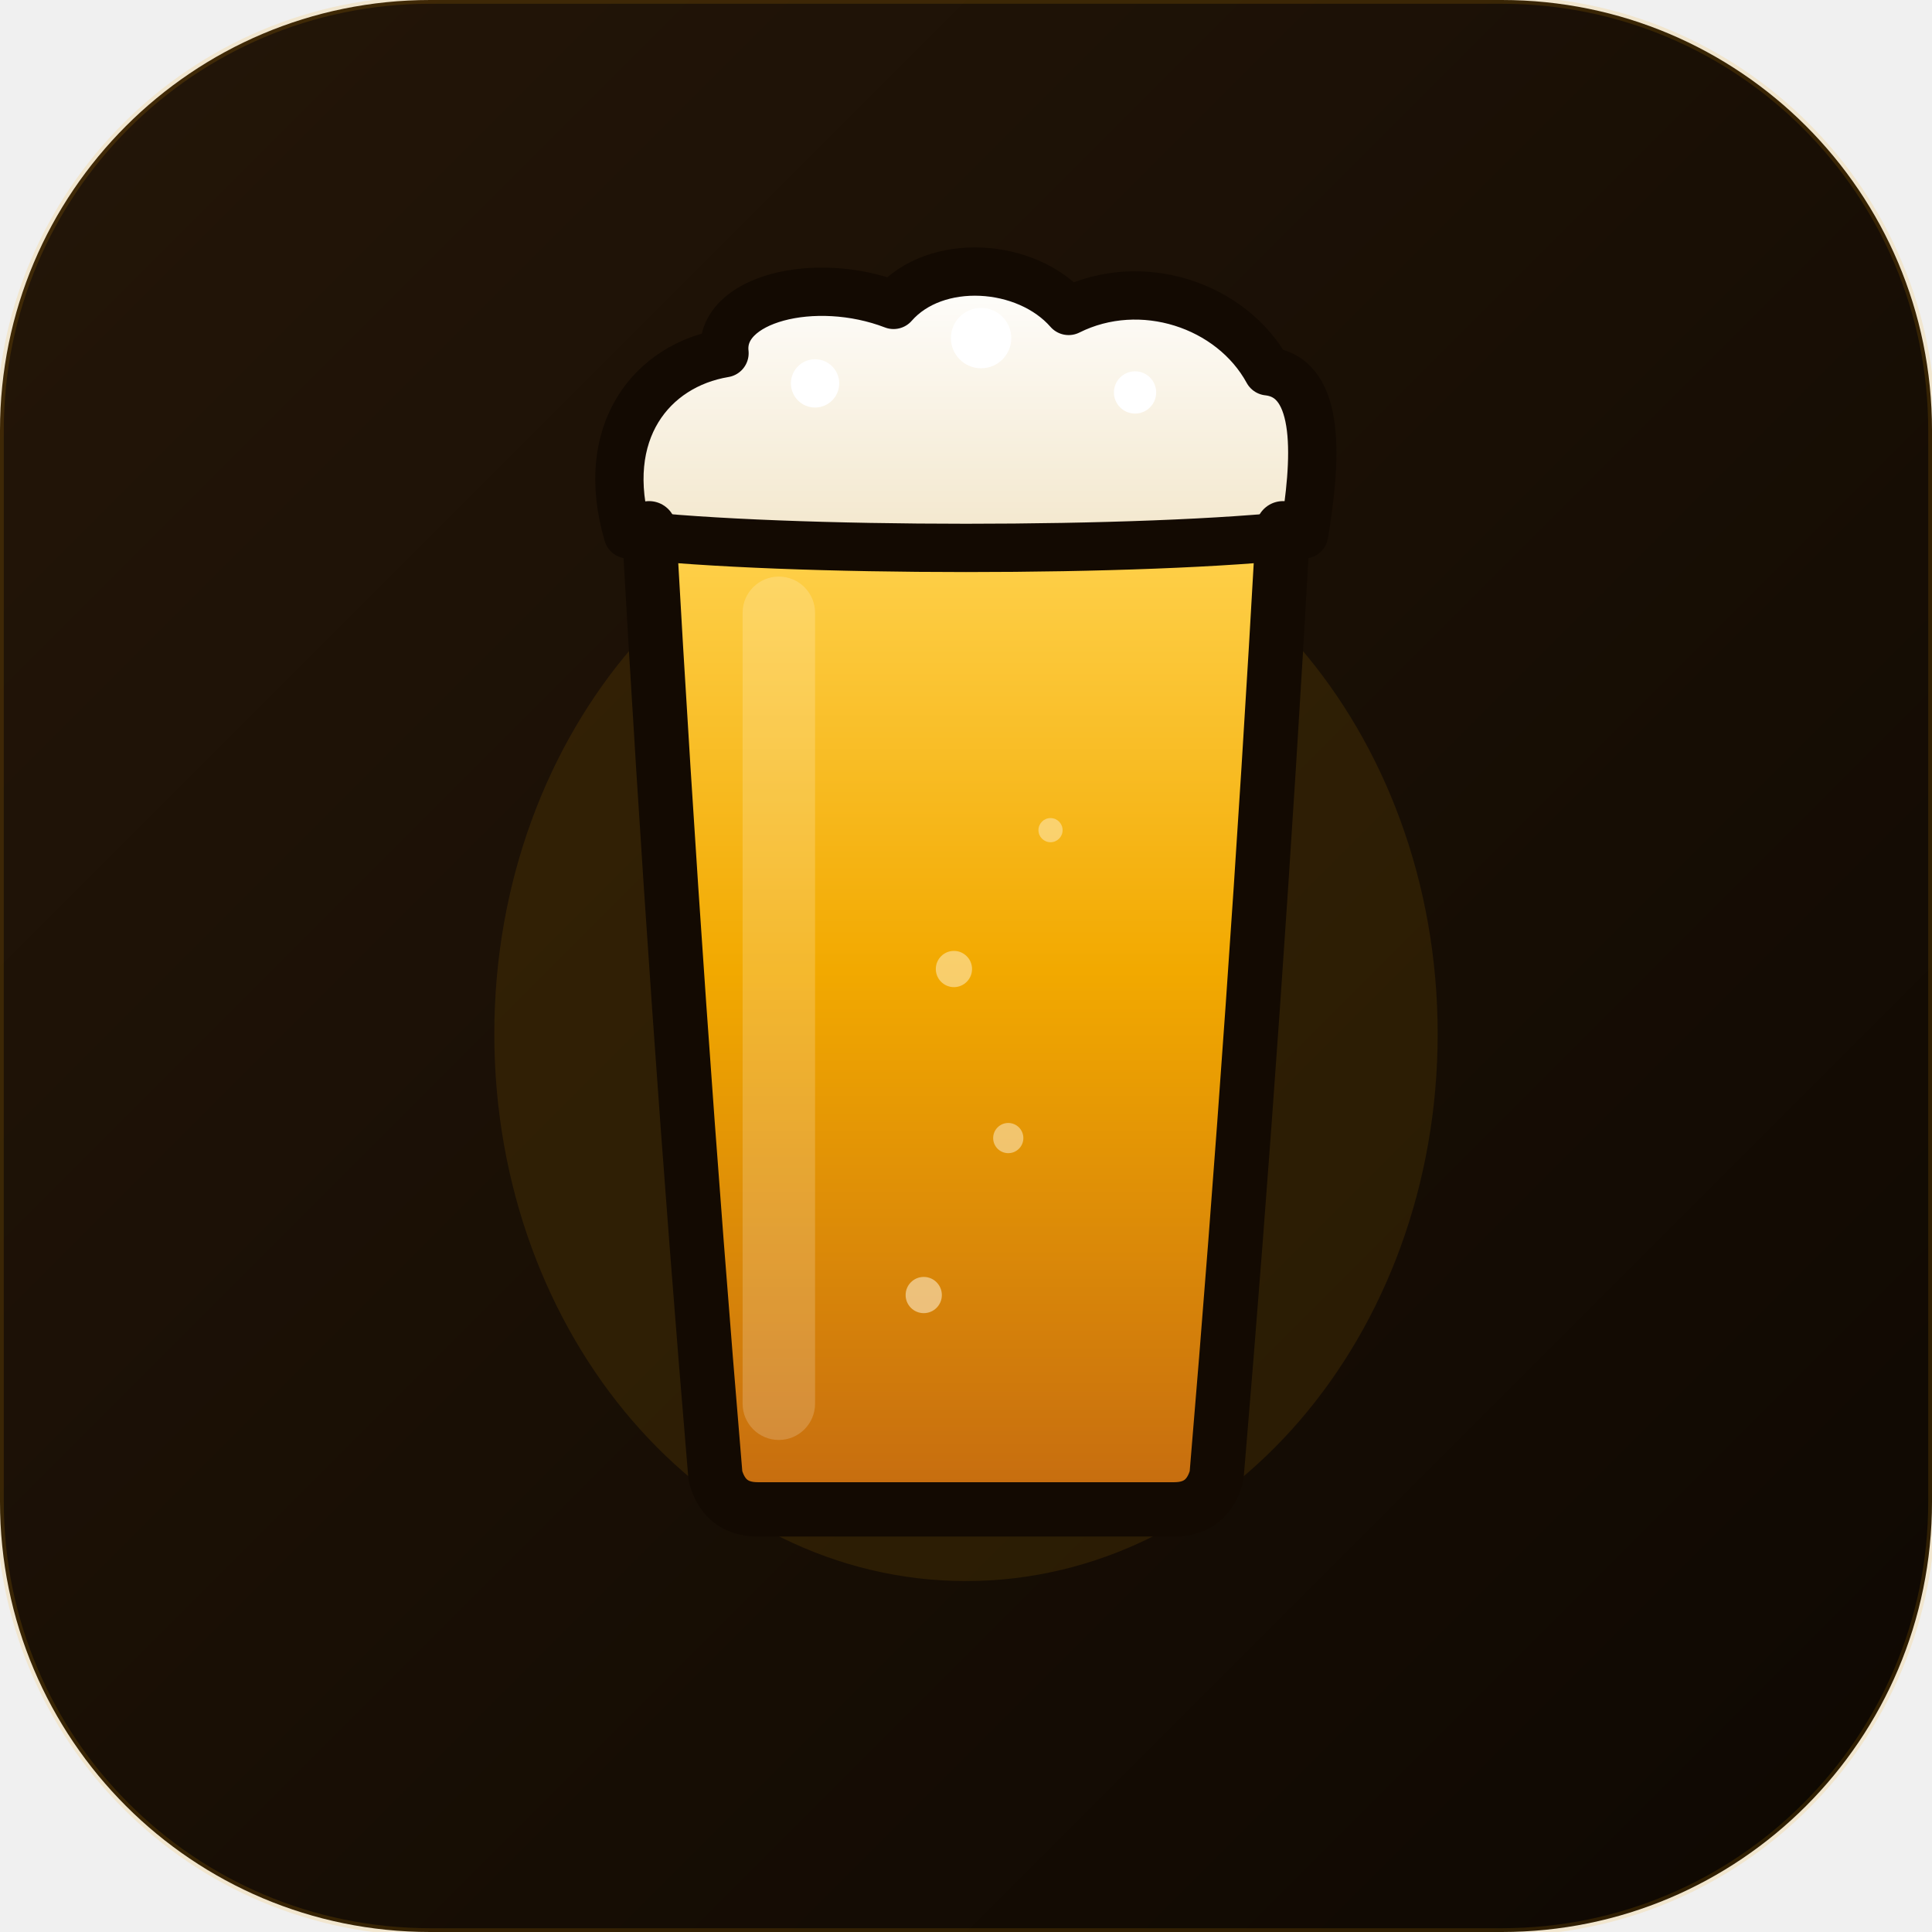
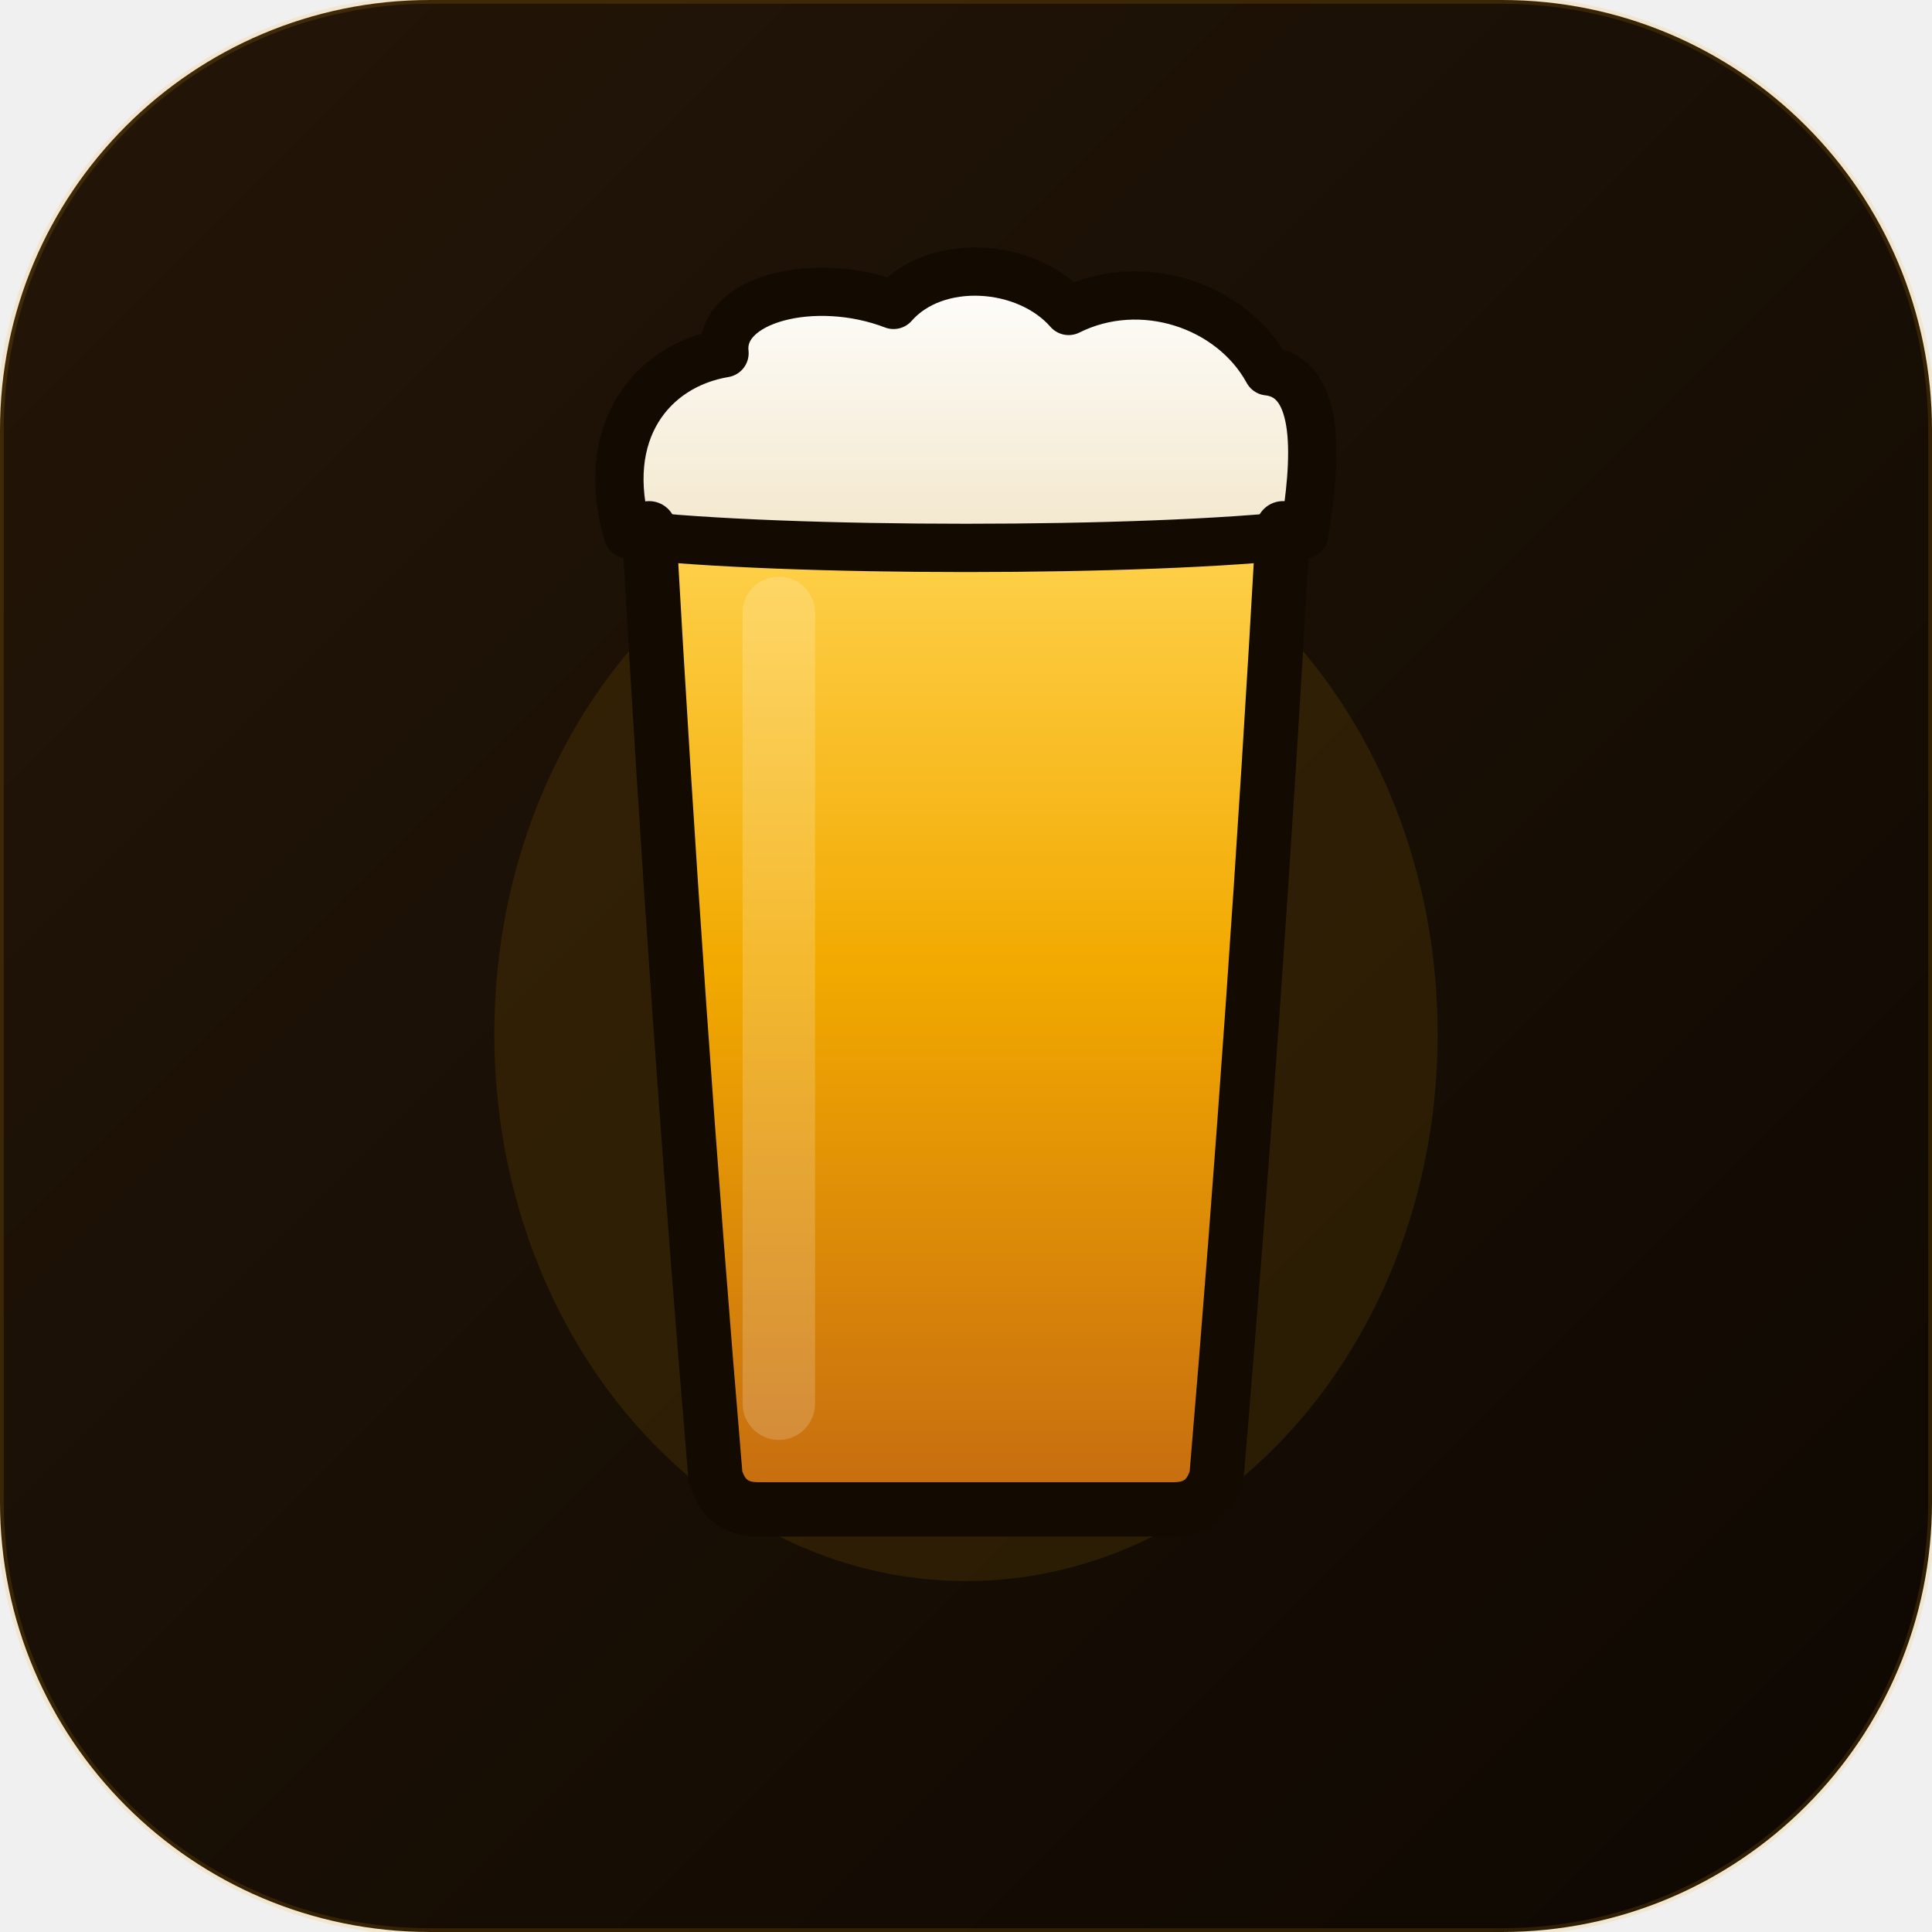
<svg xmlns="http://www.w3.org/2000/svg" width="1024" height="1024" viewBox="0 0 1024 1024">
  <defs>
    <linearGradient id="bg" x1="0" y1="0" x2="1024" y2="1024" gradientUnits="userSpaceOnUse">
      <stop stop-color="#241608" />
      <stop offset="1" stop-color="#0E0802" />
    </linearGradient>
    <linearGradient id="beer" x1="200" y1="150" x2="200" y2="475" gradientUnits="userSpaceOnUse">
      <stop stop-color="#FFD24D" />
      <stop offset=".45" stop-color="#F2A900" />
      <stop offset="1" stop-color="#C56B10" />
    </linearGradient>
    <linearGradient id="foam" x1="200" y1="62" x2="200" y2="155" gradientUnits="userSpaceOnUse">
      <stop stop-color="#FFFFFF" />
      <stop offset="1" stop-color="#F3E7CC" />
    </linearGradient>
    <clipPath id="glassClip">
      <path d="M95 150 Q104 310 117 464 Q120 475 131 475 L269 475 Q280 475 283 464 Q296 310 305 150 Z" />
    </clipPath>
  </defs>
  <rect width="1024" height="1024" rx="228" fill="url(#bg)" />
  <rect width="1024" height="1024" rx="228" fill="none" stroke="#F2A900" stroke-opacity=".14" stroke-width="4" />
  <ellipse cx="512" cy="548" rx="250" ry="290" fill="#F2A900" opacity=".10" />
  <g transform="translate(192,40) scale(1.6)">
    <path d="M95 150 Q104 310 117 464 Q120 475 131 475 L269 475 Q280 475 283 464 Q296 310 305 150 Z" fill="#FBF6EC" fill-opacity=".16" />
    <g clip-path="url(#glassClip)">
      <rect x="80" y="140" width="245" height="345" fill="url(#beer)" />
      <rect x="126" y="166" width="24" height="286" rx="12" fill="#FFFFFF" opacity=".18" />
-       <circle cx="186" cy="404" r="6" fill="#FFF3D7" opacity=".55" />
-       <circle cx="214" cy="352" r="5" fill="#FFF3D7" opacity=".5" />
-       <circle cx="196" cy="296" r="6" fill="#FFF3D7" opacity=".5" />
-       <circle cx="228" cy="250" r="4" fill="#FFF3D7" opacity=".45" />
    </g>
    <path d="M88 152 C78 118 96 96 120 92 C118 74 150 66 176 76 C190 60 220 62 234 78 C258 66 288 76 300 98 C318 100 316 128 312 152 C260 158 140 158 88 152 Z" fill="url(#foam)" stroke="#130A02" stroke-width="16" stroke-linejoin="round" stroke-linecap="round" />
-     <circle cx="150" cy="102" r="8" fill="#FFFFFF" />
-     <circle cx="205" cy="87" r="10" fill="#FFFFFF" />
-     <circle cx="256" cy="105" r="7" fill="#FFFFFF" />
    <path d="M95 150 Q104 310 117 464 Q120 475 131 475 L269 475 Q280 475 283 464 Q296 310 305 150" fill="none" stroke="#130A02" stroke-width="18" stroke-linejoin="round" stroke-linecap="round" />
  </g>
</svg>
